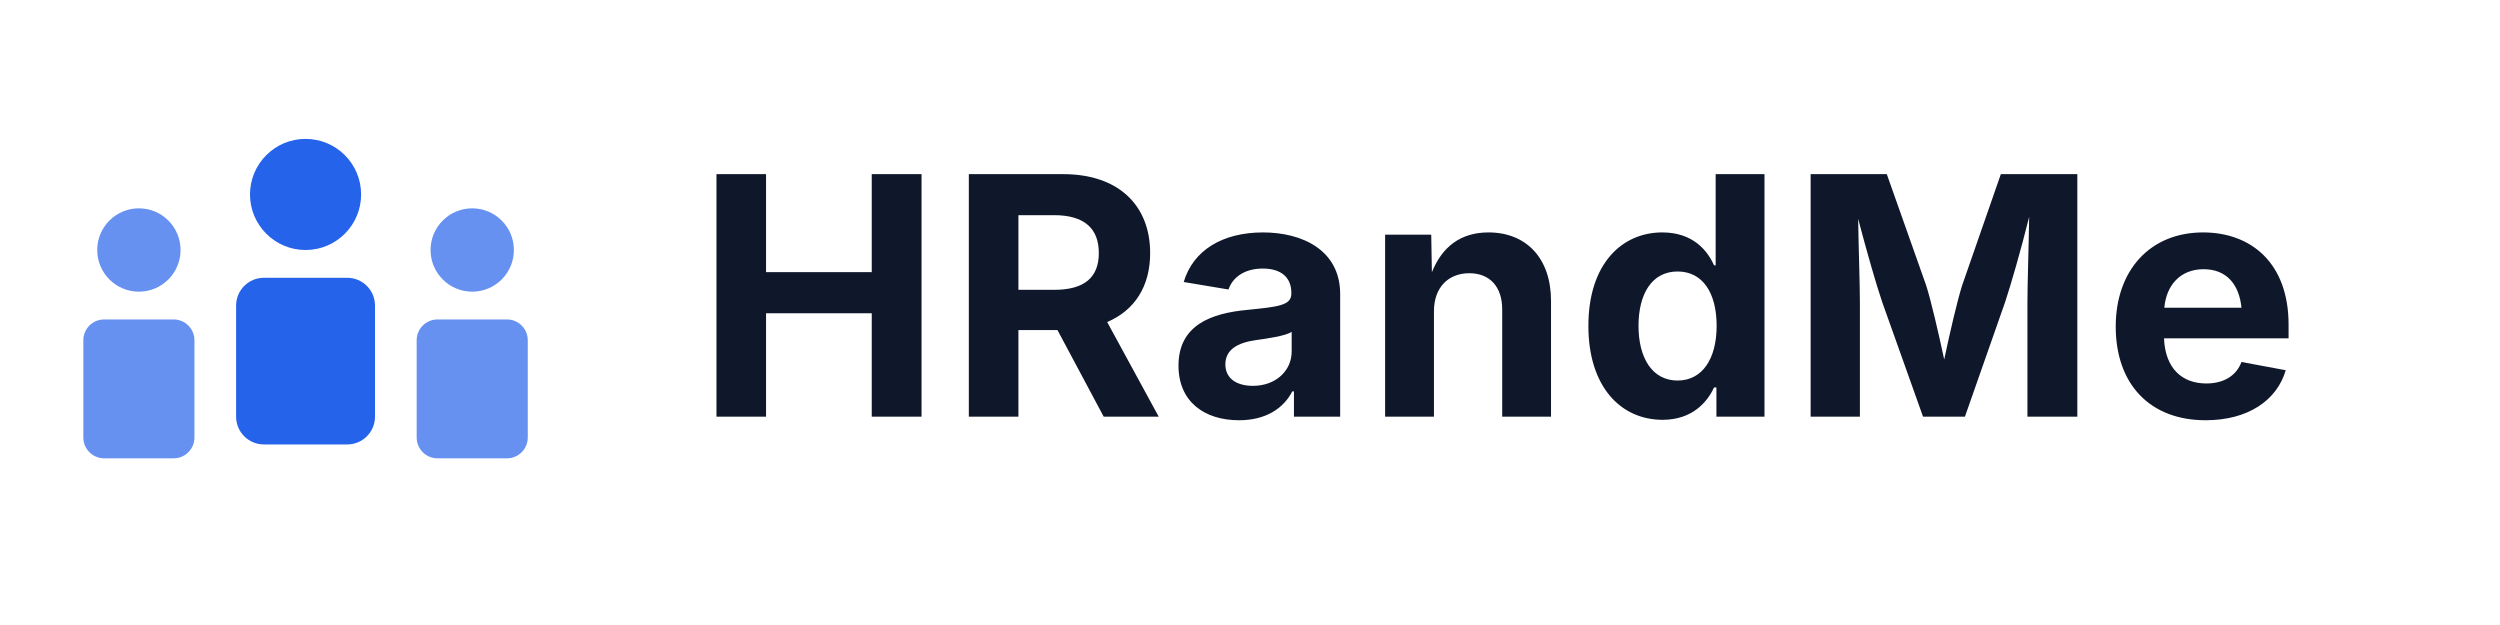
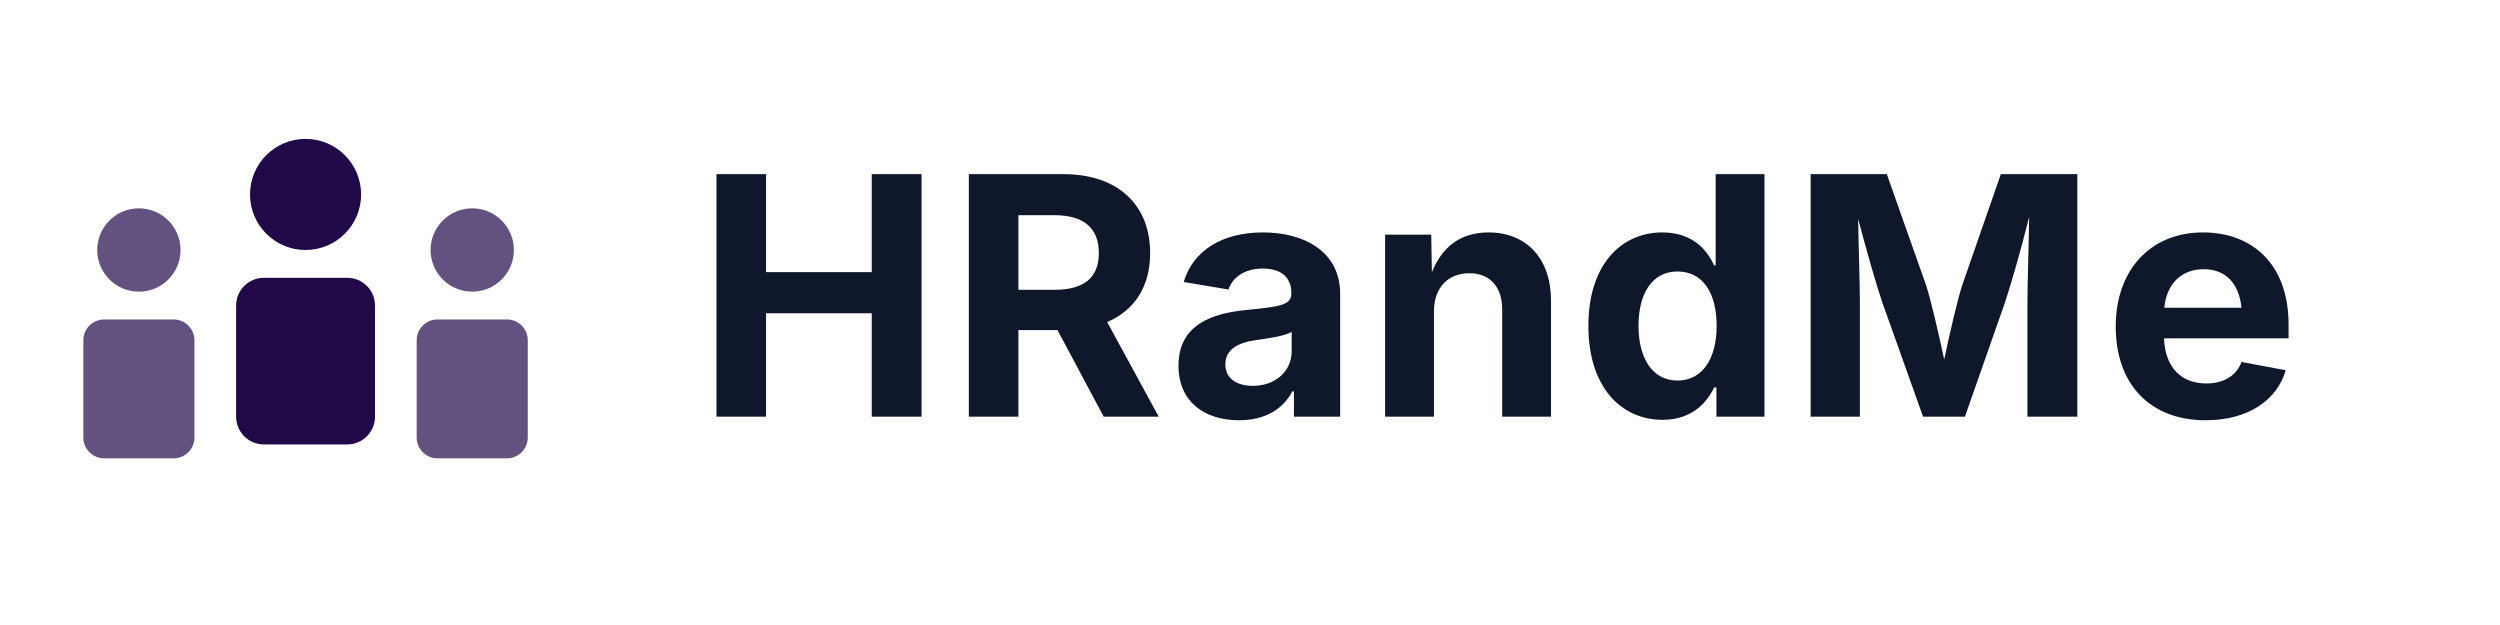
<svg xmlns="http://www.w3.org/2000/svg" viewBox="0 0 360 90">
  <g transform="translate(0, 8) scale(2)">
    <g transform="translate(22, 10)">
-       <circle cx="0" cy="0" r="4" fill="#2563EB" />
-       <rect x="-5" y="6" width="10" height="12" rx="2" fill="#2563EB" />
+       <circle cx="0" cy="0" r="4" fill="#210949" />
+       <rect x="-5" y="6" width="10" height="12" rx="2" fill="#210949" />
    </g>
    <g transform="translate(10, 14)">
-       <circle cx="0" cy="0" r="3" fill="#2563EB" opacity="0.7" />
-       <rect x="-4" y="5" width="8" height="10" rx="1.5" fill="#2563EB" opacity="0.7" />
+       <circle cx="0" cy="0" r="3" fill="#210949" opacity="0.7" />
+       <rect x="-4" y="5" width="8" height="10" rx="1.5" fill="#210949" opacity="0.7" />
    </g>
    <g transform="translate(34, 14)">
-       <circle cx="0" cy="0" r="3" fill="#2563EB" opacity="0.7" />
-       <rect x="-4" y="5" width="8" height="10" rx="1.5" fill="#2563EB" opacity="0.7" />
+       <circle cx="0" cy="0" r="3" fill="#210949" opacity="0.7" />
+       <rect x="-4" y="5" width="8" height="10" rx="1.5" fill="#210949" opacity="0.7" />
    </g>
  </g>
  <text x="100" y="60" font-family="system-ui, -apple-system, BlinkMacSystemFont, 'Segoe UI', sans-serif" font-size="48" font-weight="700" letter-spacing="0.01em" fill="#0F172A">HRandMe</text>
</svg>
